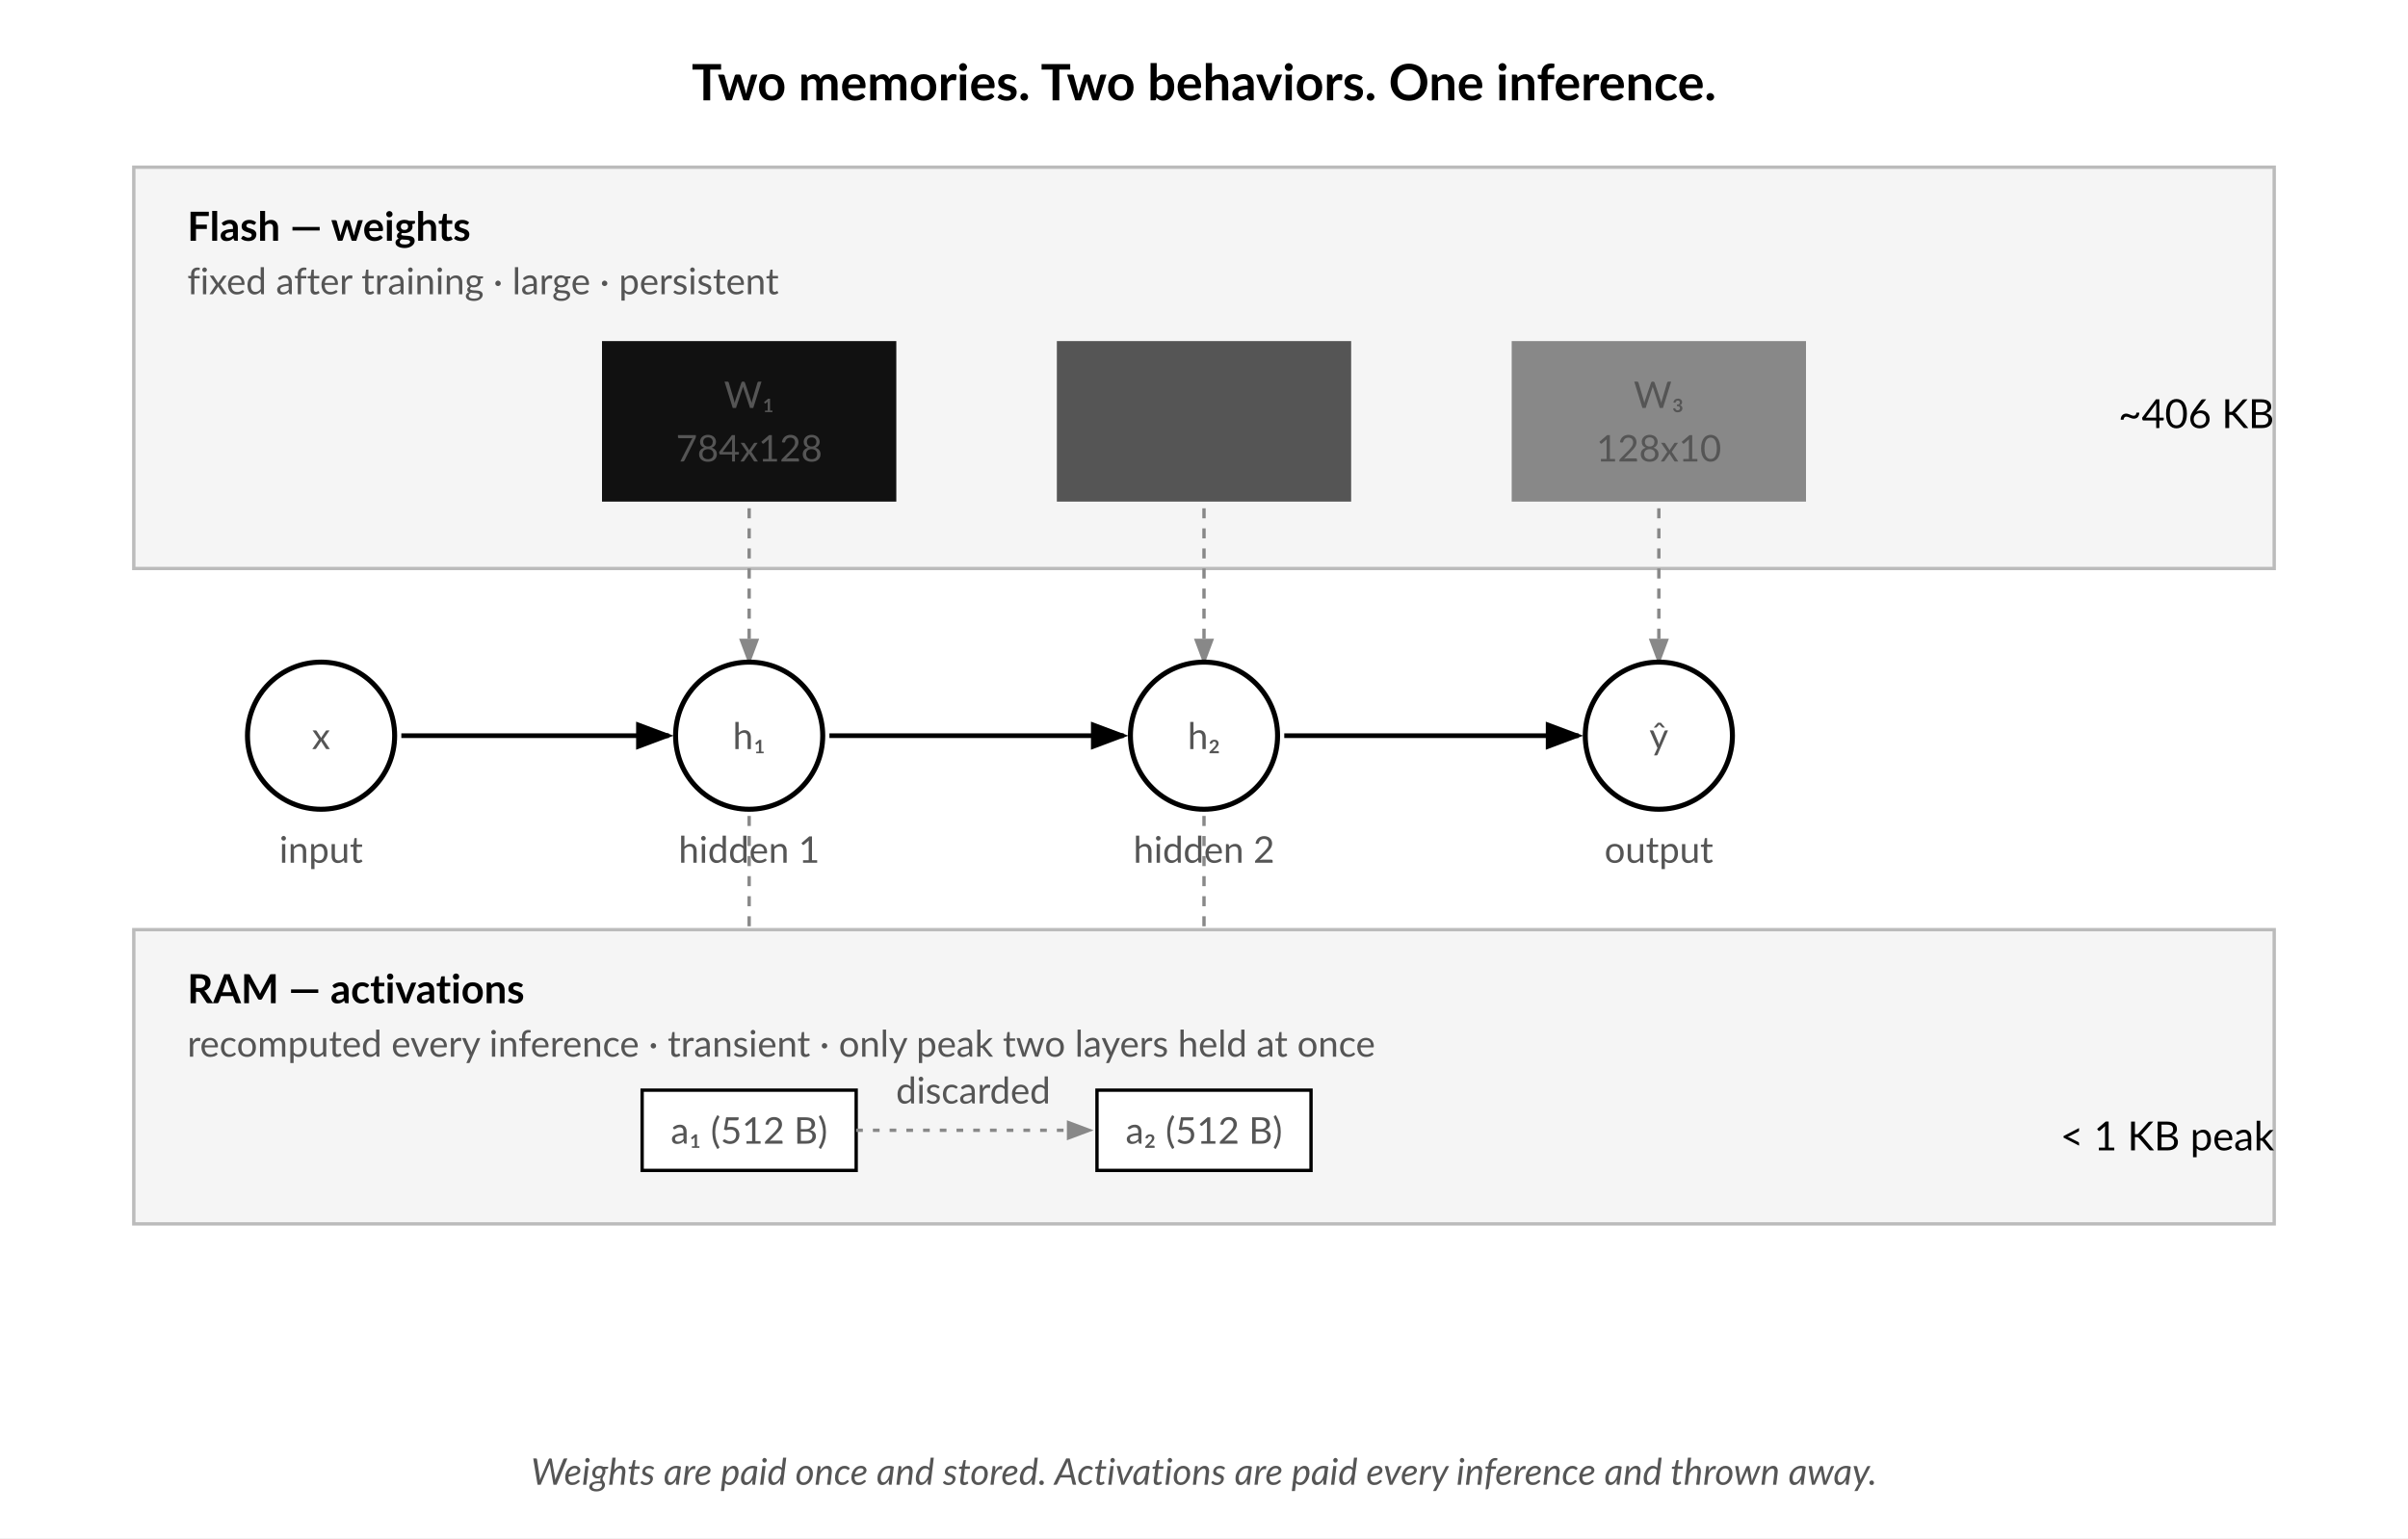
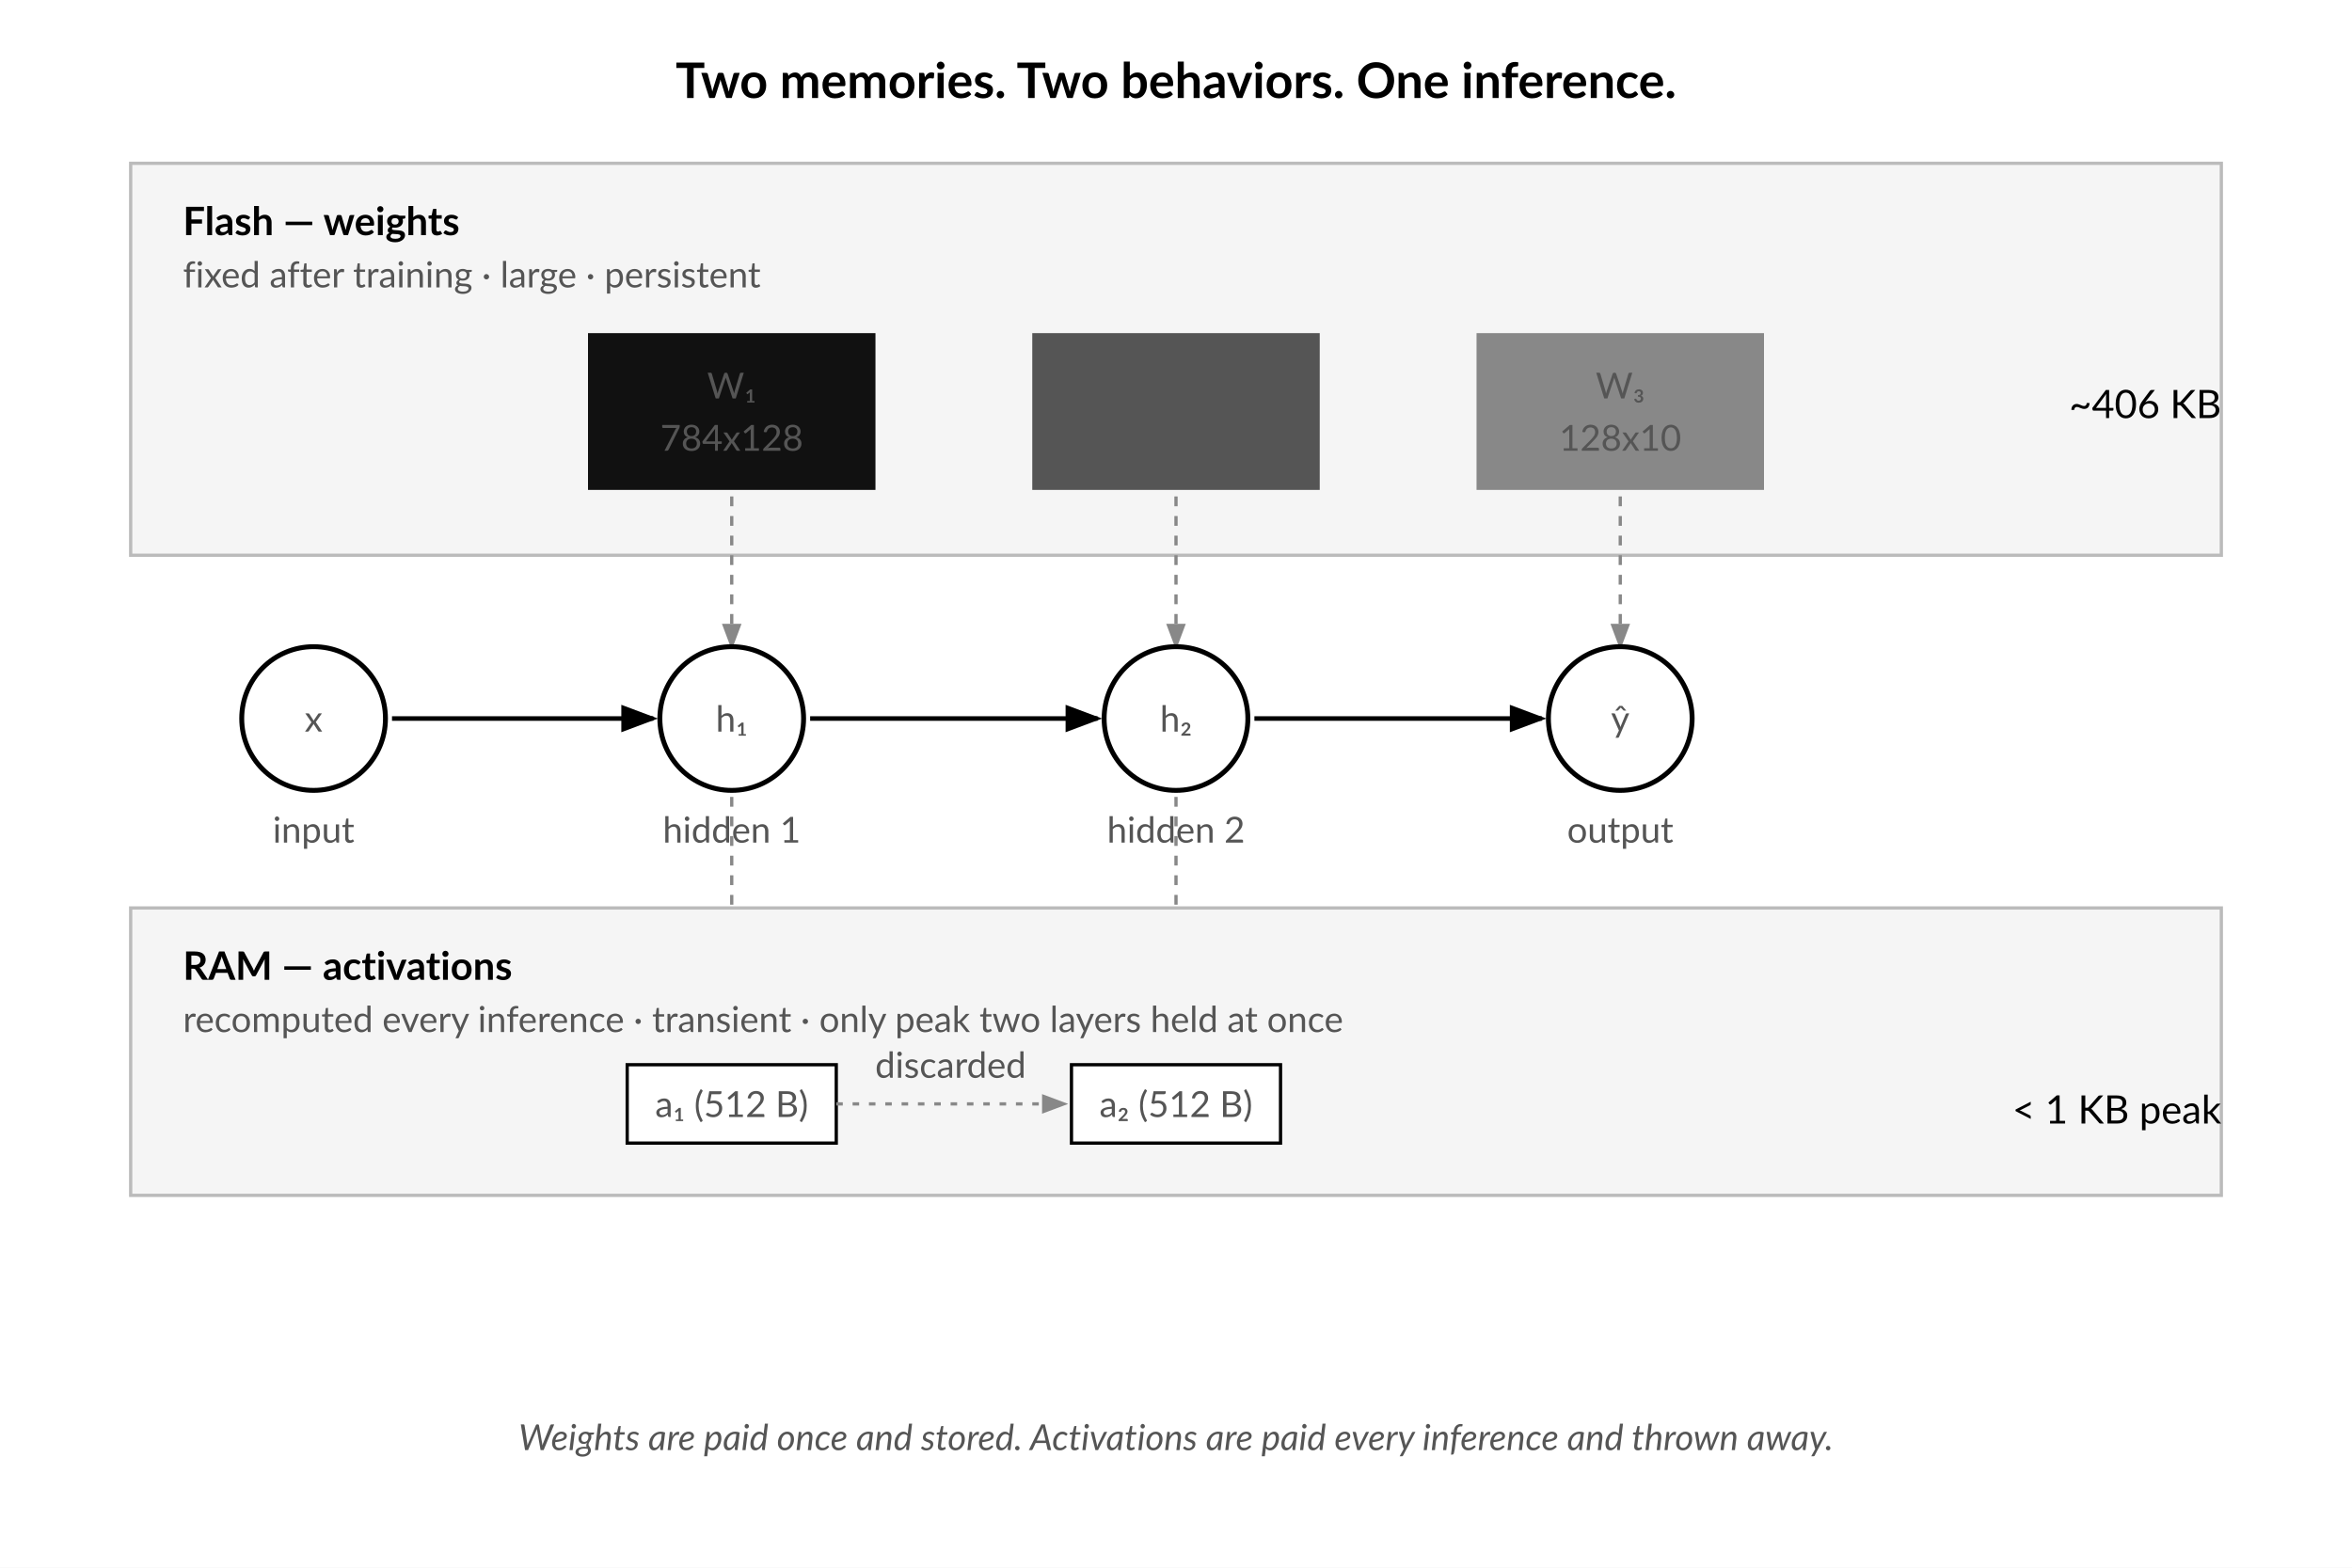
- <svg xmlns="http://www.w3.org/2000/svg" viewBox="0 0 720 460" role="img" aria-labelledby="t01 d01">
+ <svg xmlns="http://www.w3.org/2000/svg" viewBox="0 0 720 480" role="img" aria-labelledby="t01 d01">
  <defs>
    <style>
      .ti  { font-family: Lato, 'Helvetica Neue', Arial, sans-serif; font-size: 15px; font-weight: bold; fill: #000000; }
      .lb  { font-family: Lato, 'Helvetica Neue', Arial, sans-serif; font-size: 12px; fill: #000000; }
      .sm  { font-family: Lato, 'Helvetica Neue', Arial, sans-serif; font-size: 11px; fill: #555555; }
      .em  { font-family: Lato, 'Helvetica Neue', Arial, sans-serif; font-size: 12px; font-weight: bold; fill: #000000; }
      .cap { font-family: Lato, 'Helvetica Neue', Arial, sans-serif; font-size: 11px; font-style: italic; fill: #555555; }
    </style>
    <marker id="ar" markerWidth="8" markerHeight="6" refX="7" refY="3" orient="auto">
      <polygon points="0 0, 8 3, 0 6" fill="#000000" />
    </marker>
    <marker id="arG" markerWidth="8" markerHeight="6" refX="7" refY="3" orient="auto">
      <polygon points="0 0, 8 3, 0 6" fill="#888888" />
    </marker>
  </defs>
-   <rect width="720" height="460" fill="#FFFFFF" />
+   <rect width="720" height="480" fill="#FFFFFF" />
  <text x="360" y="30" text-anchor="middle" class="ti">Two memories. Two behaviors. One inference.</text>
  <rect x="40" y="50" width="640" height="120" fill="#F5F5F5" stroke="#BBBBBB" stroke-width="1" />
  <text x="56" y="72" class="em">Flash — weights</text>
  <text x="56" y="88" class="sm">fixed after training · large · persistent</text>
  <rect x="180" y="102" width="88" height="48" fill="#111111" />
  <text x="224" y="122" text-anchor="middle" class="sm" fill="#FFFFFF">W₁</text>
  <text x="224" y="138" text-anchor="middle" class="sm" fill="#FFFFFF">784x128</text>
  <rect x="316" y="102" width="88" height="48" fill="#555555" />
  <text x="360" y="122" text-anchor="middle" class="sm" fill="#FFFFFF">W₂</text>
  <text x="360" y="138" text-anchor="middle" class="sm" fill="#FFFFFF">128x128</text>
  <rect x="452" y="102" width="88" height="48" fill="#888888" />
  <text x="496" y="122" text-anchor="middle" class="sm" fill="#FFFFFF">W₃</text>
  <text x="496" y="138" text-anchor="middle" class="sm" fill="#FFFFFF">128x10</text>
  <line x1="224" y1="152" x2="224" y2="198" stroke="#888888" stroke-width="1" stroke-dasharray="3 3" marker-end="url(#arG)" />
  <line x1="360" y1="152" x2="360" y2="198" stroke="#888888" stroke-width="1" stroke-dasharray="3 3" marker-end="url(#arG)" />
  <line x1="496" y1="152" x2="496" y2="198" stroke="#888888" stroke-width="1" stroke-dasharray="3 3" marker-end="url(#arG)" />
  <circle cx="96" cy="220" r="22" fill="#FFFFFF" stroke="#000000" stroke-width="1.5" />
  <text x="96" y="224" text-anchor="middle" class="sm" fill="#000000">x</text>
  <circle cx="224" cy="220" r="22" fill="#FFFFFF" stroke="#000000" stroke-width="1.5" />
  <text x="224" y="224" text-anchor="middle" class="sm" fill="#000000">h₁</text>
  <circle cx="360" cy="220" r="22" fill="#FFFFFF" stroke="#000000" stroke-width="1.5" />
  <text x="360" y="224" text-anchor="middle" class="sm" fill="#000000">h₂</text>
  <circle cx="496" cy="220" r="22" fill="#FFFFFF" stroke="#000000" stroke-width="1.5" />
  <text x="496" y="224" text-anchor="middle" class="sm" fill="#000000">ŷ</text>
  <line x1="120" y1="220" x2="200" y2="220" stroke="#000000" stroke-width="1.4" marker-end="url(#ar)" />
  <line x1="248" y1="220" x2="336" y2="220" stroke="#000000" stroke-width="1.4" marker-end="url(#ar)" />
  <line x1="384" y1="220" x2="472" y2="220" stroke="#000000" stroke-width="1.4" marker-end="url(#ar)" />
  <text x="96" y="258" text-anchor="middle" class="sm">input</text>
  <text x="224" y="258" text-anchor="middle" class="sm">hidden 1</text>
  <text x="360" y="258" text-anchor="middle" class="sm">hidden 2</text>
  <text x="496" y="258" text-anchor="middle" class="sm">output</text>
  <rect x="40" y="278" width="640" height="88" fill="#F5F5F5" stroke="#BBBBBB" stroke-width="1" />
  <text x="56" y="300" class="em">RAM — activations</text>
  <text x="56" y="316" class="sm">recomputed every inference · transient · only peak two layers held at once</text>
  <line x1="224" y1="244" x2="224" y2="278" stroke="#888888" stroke-width="1" stroke-dasharray="3 3" />
  <line x1="360" y1="244" x2="360" y2="278" stroke="#888888" stroke-width="1" stroke-dasharray="3 3" />
  <rect x="192" y="326" width="64" height="24" fill="#FFFFFF" stroke="#000000" stroke-width="1" />
  <text x="224" y="342" text-anchor="middle" class="sm">a₁ (512 B)</text>
  <rect x="328" y="326" width="64" height="24" fill="#FFFFFF" stroke="#000000" stroke-width="1" />
  <text x="360" y="342" text-anchor="middle" class="sm">a₂ (512 B)</text>
  <path d="M 256 338 C 284 338, 300 338, 326 338" fill="none" stroke="#888888" stroke-width="1" stroke-dasharray="2 3" marker-end="url(#arG)" />
  <text x="291" y="330" text-anchor="middle" class="sm">discarded</text>
  <text x="680" y="128" text-anchor="end" class="lb">~406 KB</text>
  <text x="680" y="344" text-anchor="end" class="lb">&lt; 1 KB peak</text>
  <text x="360" y="444" text-anchor="middle" class="cap">Weights are paid once and stored. Activations are paid every inference and thrown away.</text>
</svg>
